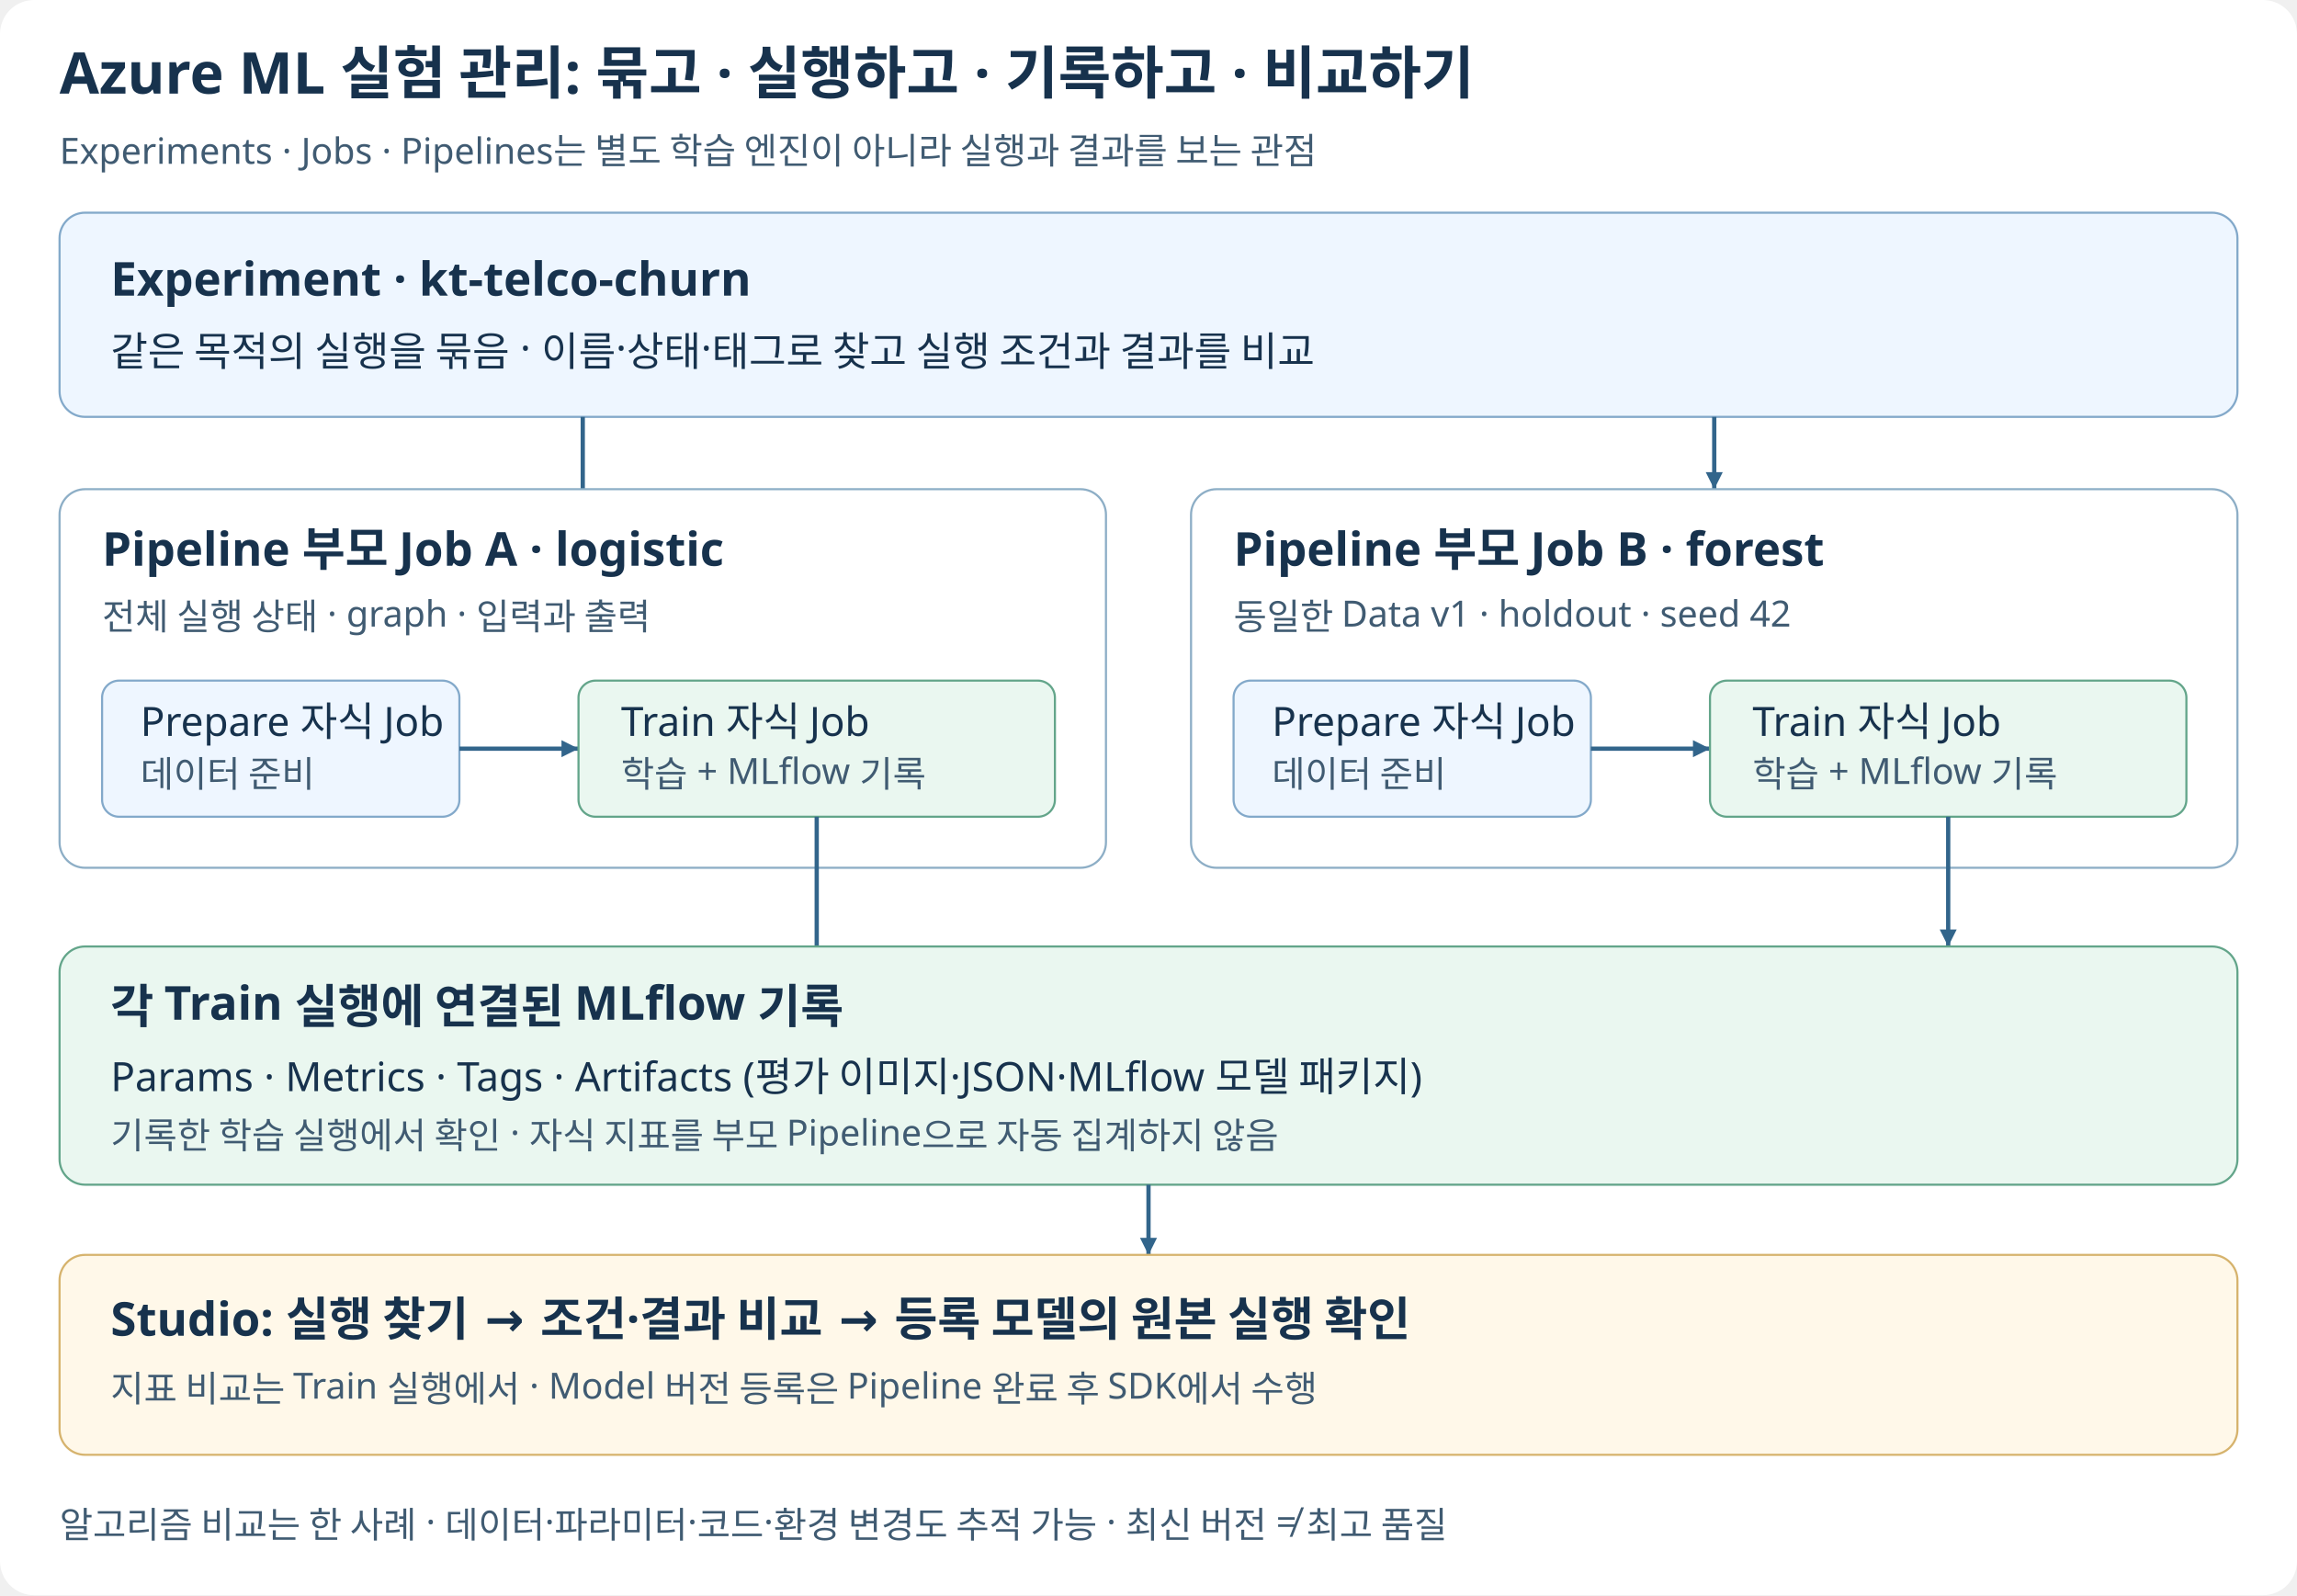
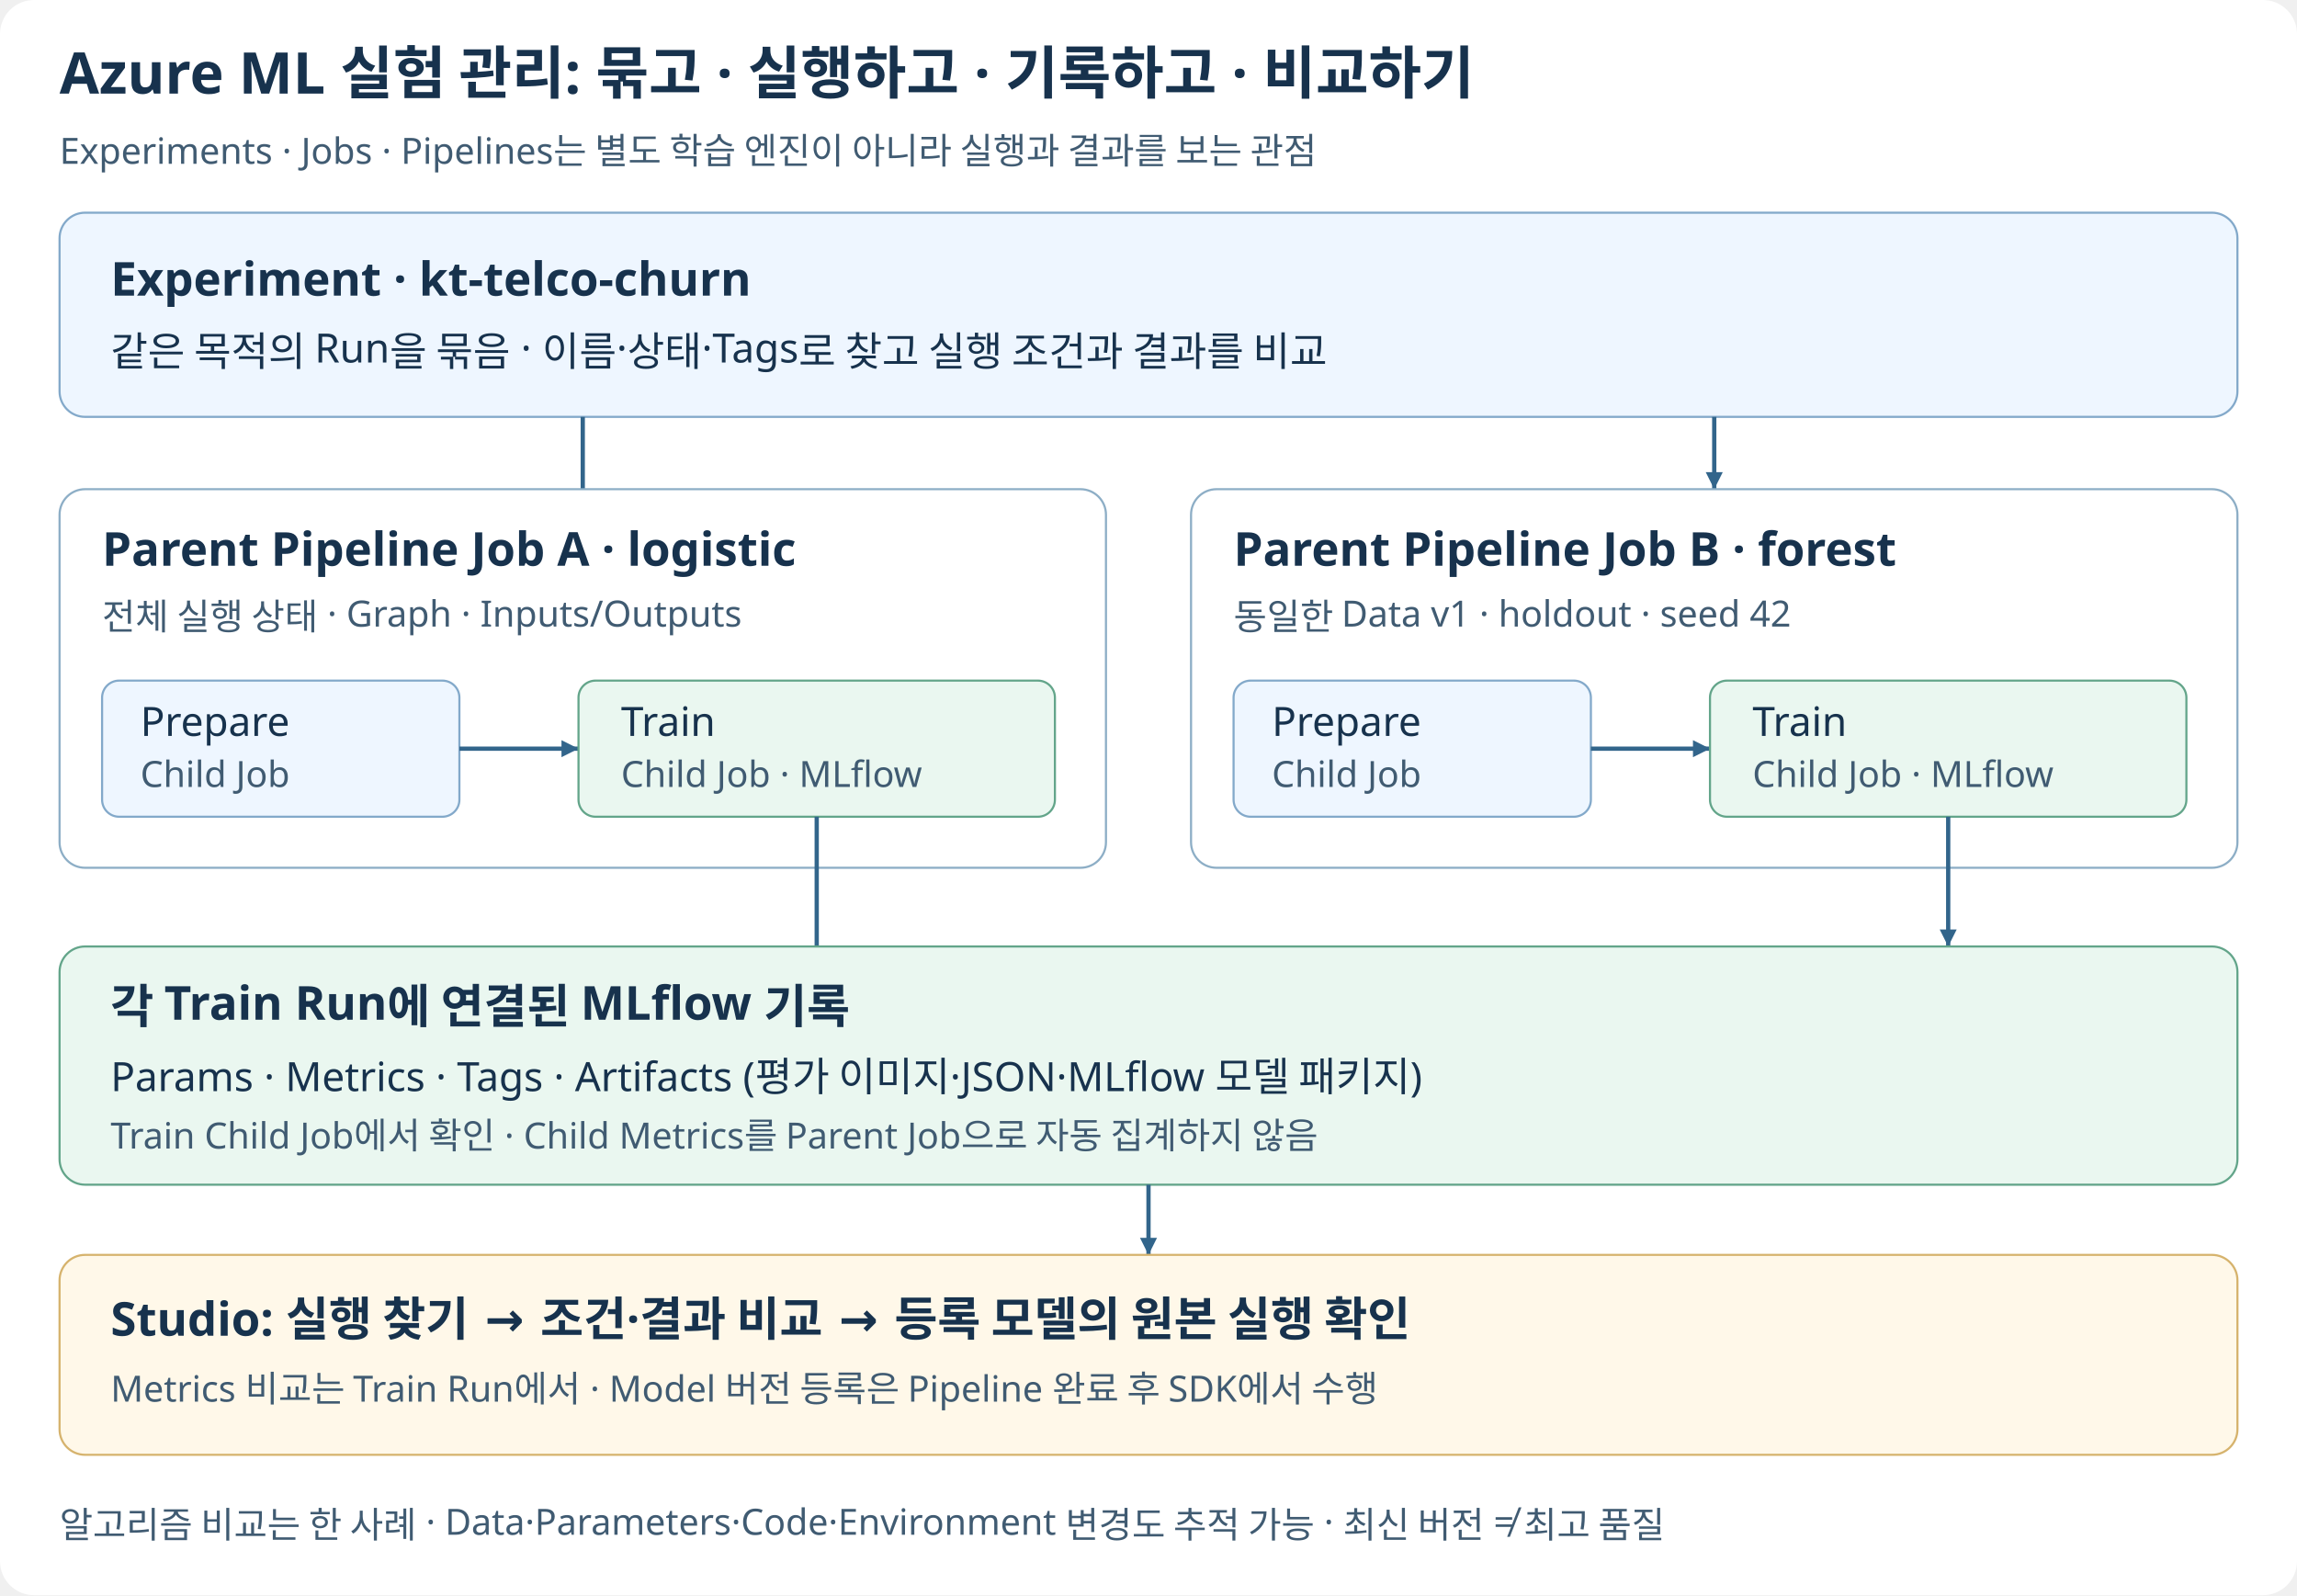
<svg xmlns="http://www.w3.org/2000/svg" viewBox="0 0 1080 750" role="img" aria-labelledby="title desc">
  <defs>
    <marker id="arrow" markerWidth="10" markerHeight="10" refX="9" refY="5" orient="auto" markerUnits="userSpaceOnUse">
      <path d="M1 1L9 5L1 9" fill="#32658b" />
    </marker>
    <style>text{font-family:"Segoe UI","Malgun Gothic",sans-serif;fill:#17324d;font-size:19px}.title{font-size:27px;font-weight:700}.heading{font-size:22px;font-weight:700}.small{font-size:17px;fill:#405b72}.edge{fill:none;stroke:#32658b;stroke-width:2;marker-end:url(#arrow)}</style>
  </defs>
  <rect width="1080" height="750" rx="16" fill="#fff" />
  <text x="28" y="44" class="title">Azure ML 실험 관리: 묶고 · 실행하고 · 기록하고 · 비교하기</text>
  <text x="28" y="77" class="small">Experiments · Jobs · Pipelines는 별도 학습 엔진이 아니라 실행과 결과를 보는 관점</text>
  <g class="node">
    <rect x="28" y="100" width="1024" height="96" rx="12" fill="#eef6ff" stroke="#83a9ca" />
    <text x="52" y="139" class="heading">Experiment · kt-telco-churn</text>
-     <text x="52" y="172">같은 목적의 실행을 묶음 · 이름·상태·태그로 찾고 실행 조건과 결과를 비교</text>
+     <text x="52" y="172">같은 목적의 Run을 묶음 · 이름·상태·Tags로 찾고 실행 조건과 결과를 비교</text>
  </g>
  <path class="edge" d="M274 196V230M806 196V230" />
  <g class="node">
    <rect x="28" y="230" width="492" height="178" rx="12" fill="#fff" stroke="#8daec6" />
-     <text x="48" y="266" class="heading">Pipeline 부모 Job A · logistic</text>
-     <text x="48" y="296" class="small">전체 실행 상태 · graph · 입력과 출력</text>
+     <text x="48" y="266" class="heading">Parent Pipeline Job A · logistic</text>
+     <text x="48" y="296" class="small">전체 실행 상태 · Graph · Inputs/Outputs</text>
    <rect x="48" y="320" width="168" height="64" rx="8" fill="#eef6ff" stroke="#83a9ca" />
-     <text x="66" y="346">Prepare 자식 Job</text>
-     <text x="66" y="370" class="small">데이터 준비</text>
+     <text x="66" y="346">Prepare</text>
+     <text x="66" y="370" class="small">Child Job</text>
    <path class="edge" d="M216 352H272" />
    <rect x="272" y="320" width="224" height="64" rx="8" fill="#eaf7f0" stroke="#63a58a" />
-     <text x="292" y="346">Train 자식 Job</text>
-     <text x="292" y="370" class="small">학습 + MLflow 기록</text>
+     <text x="292" y="346">Train</text>
+     <text x="292" y="370" class="small">Child Job · MLflow</text>
  </g>
  <g class="node">
    <rect x="560" y="230" width="492" height="178" rx="12" fill="#fff" stroke="#8daec6" />
-     <text x="580" y="266" class="heading">Pipeline 부모 Job B · forest</text>
+     <text x="580" y="266" class="heading">Parent Pipeline Job B · forest</text>
    <text x="580" y="296" class="small">동일한 Data v1 · holdout · seed 42</text>
    <rect x="580" y="320" width="168" height="64" rx="8" fill="#eef6ff" stroke="#83a9ca" />
-     <text x="598" y="346">Prepare 자식 Job</text>
-     <text x="598" y="370" class="small">데이터 준비</text>
+     <text x="598" y="346">Prepare</text>
+     <text x="598" y="370" class="small">Child Job</text>
    <path class="edge" d="M748 352H804" />
    <rect x="804" y="320" width="224" height="64" rx="8" fill="#eaf7f0" stroke="#63a58a" />
-     <text x="824" y="346">Train 자식 Job</text>
-     <text x="824" y="370" class="small">학습 + MLflow 기록</text>
+     <text x="824" y="346">Train</text>
+     <text x="824" y="370" class="small">Child Job · MLflow</text>
  </g>
  <path class="edge" d="M384 384V445M916 384V445" />
  <g class="node">
    <rect x="28" y="445" width="1024" height="112" rx="12" fill="#eaf7f0" stroke="#63a58a" />
-     <text x="52" y="481" class="heading">각 Train 실행에 연결된 MLflow 기록</text>
+     <text x="52" y="481" class="heading">각 Train Run에 연결된 MLflow 기록</text>
    <text x="52" y="513">Params · Metrics · Tags · Artifacts (평가 이미지·JSON·MLflow 모델 패키지)</text>
-     <text x="52" y="540" class="small">기록한 학습 실행에서 확인 · 자식 지표를 부모 Pipeline으로 자동 집계하지 않음</text>
+     <text x="52" y="540" class="small">Train Child Job에서 확인 · Child Metrics를 Parent Job으로 자동 집계하지 않음</text>
  </g>
  <path class="edge" d="M540 557V590" />
  <g class="node">
    <rect x="28" y="590" width="1024" height="94" rx="12" fill="#fff8e9" stroke="#d6b36d" />
    <text x="52" y="628" class="heading">Studio: 실행 찾기 → 조건·결과 비교 → 등록 모델의 원본 실행 확인</text>
-     <text x="52" y="659" class="small">지표 비교는 Train 실행에서 · Model 버전 등록은 Pipeline 완료 후 SDK에서 수행</text>
+     <text x="52" y="659" class="small">Metrics 비교는 Train Run에서 · Model 버전 등록은 Pipeline 완료 후 SDK에서 수행</text>
  </g>
-   <text x="28" y="723" class="small">알고리즘 비교는 한 사례 · 데이터·파라미터·코드·환경 변경도 추적 가능 · 최신 버전 ≠ 최고 품질</text>
+   <text x="28" y="723" class="small">알고리즘 비교는 한 사례 · Data·Parameters·Code·Environment 변경도 추적 가능 · 최신 버전 ≠ 최고 품질</text>
</svg>
